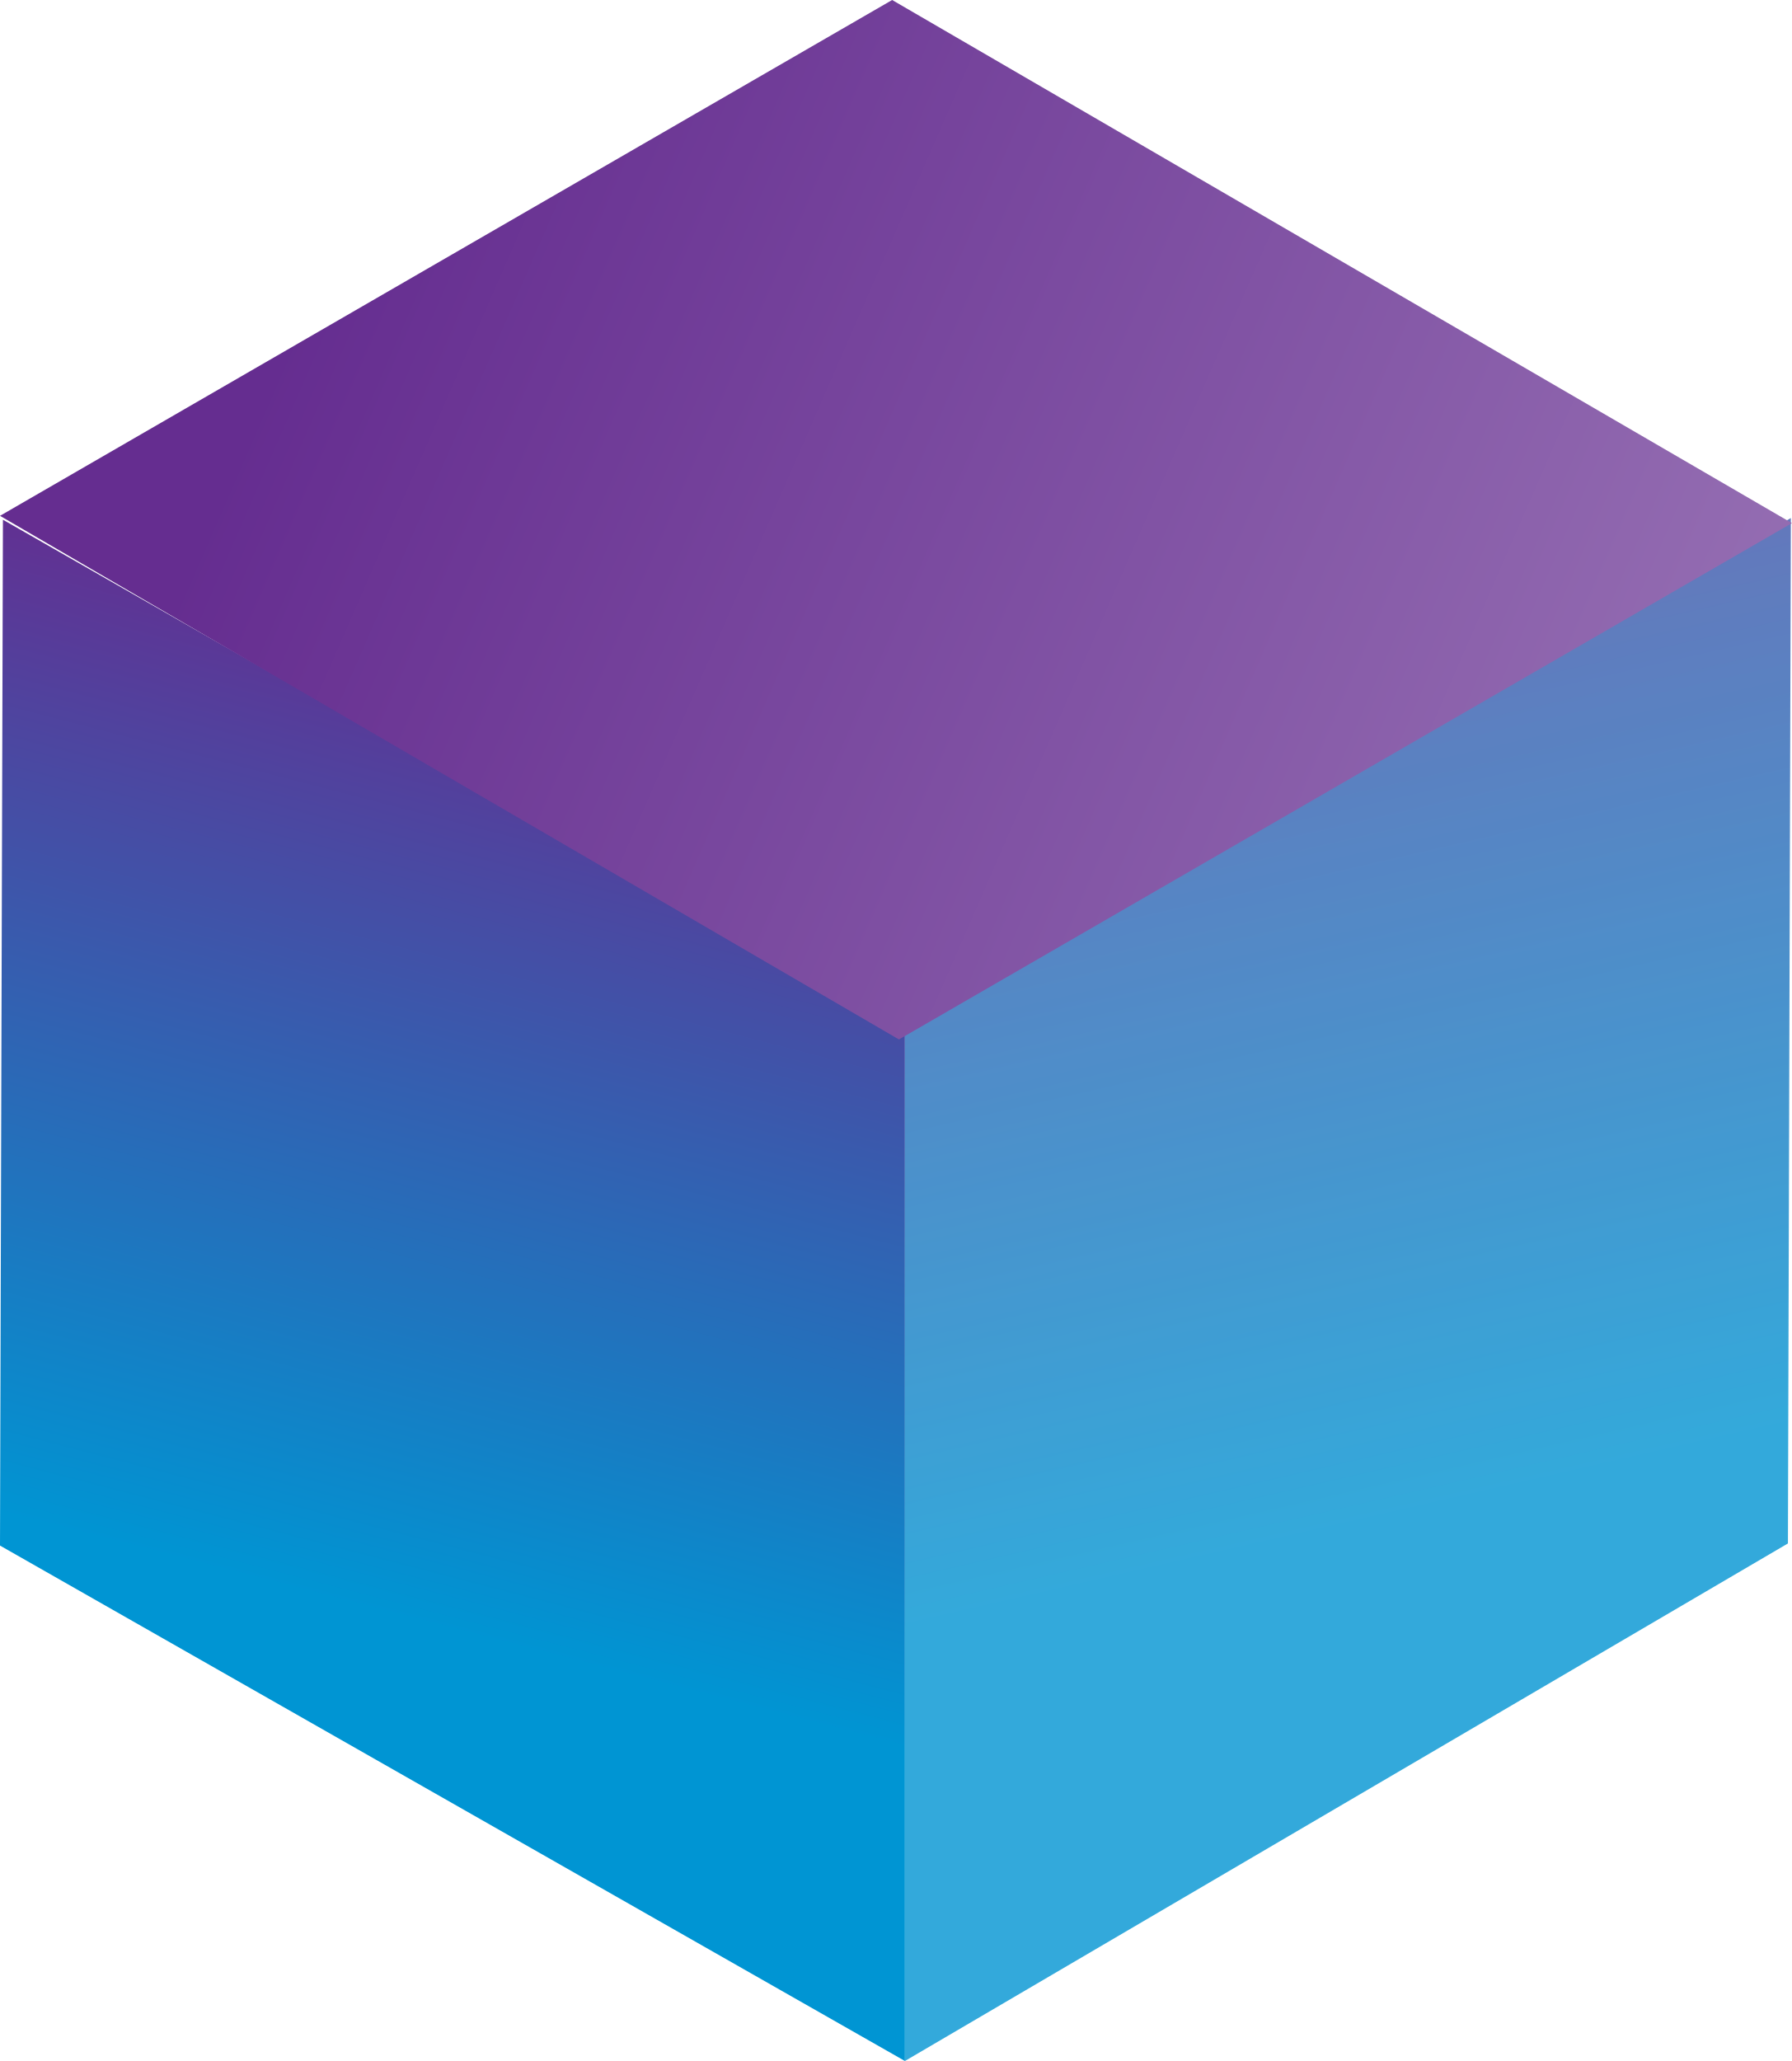
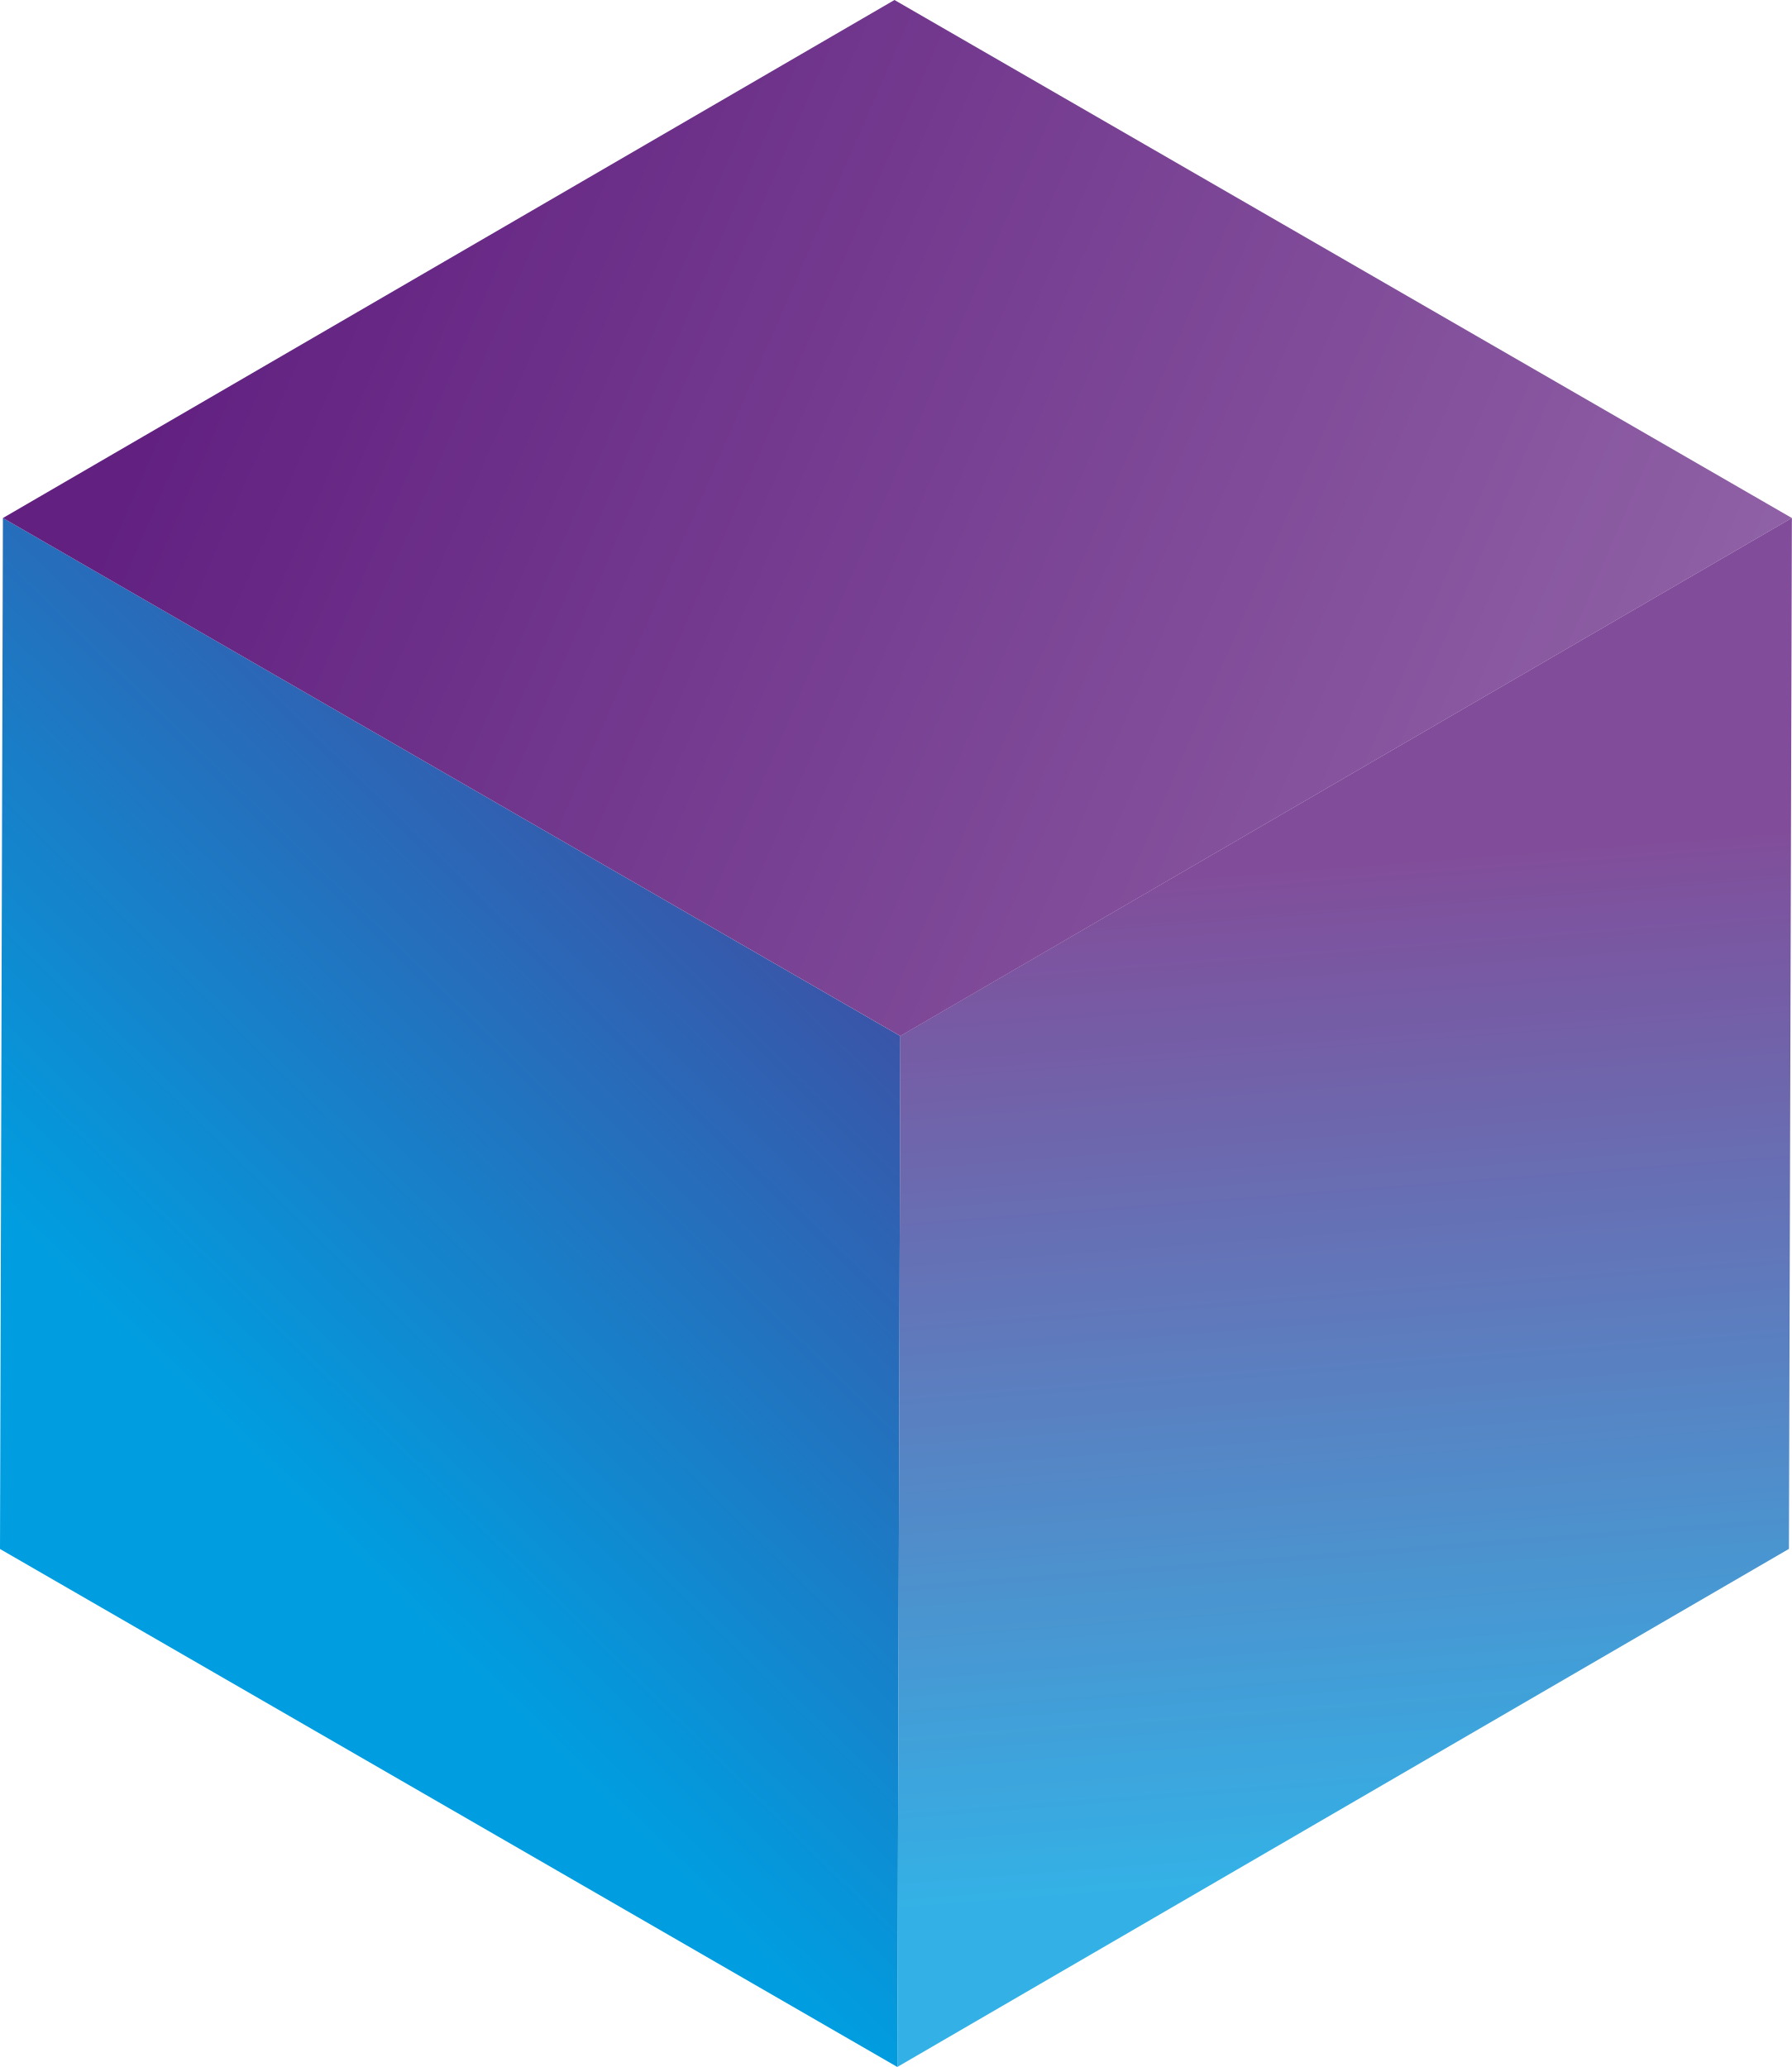
- <svg xmlns="http://www.w3.org/2000/svg" width="200px" height="230px" viewBox="0 0 200 230" version="1.1">
-   <defs>
-     <linearGradient x1="40.068%" y1="70.638%" x2="50%" y2="5.128%" id="linearGradient-1">
-       <stop stop-color="#0095D3" offset="0%" />
-       <stop stop-color="#652D90" offset="100%" />
+ <svg xmlns="http://www.w3.org/2000/svg" version="1.1" id="Layer_1" x="0px" y="0px" width="200px" height="230.75px" viewBox="0 0 200 230.75" enable-background="new 0 0 200 230.75" xml:space="preserve">
+   <g>
+     <linearGradient id="SVGID_1_" gradientUnits="userSpaceOnUse" x1="46.715" y1="727.079" x2="148.049" y2="623.746" gradientTransform="matrix(1 0 0 1 -16.7197 -562.1406)">
+       <stop offset="0" style="stop-color:#009EE0" />
+       <stop offset="1" style="stop-color:#622181" />
    </linearGradient>
-     <linearGradient x1="54.409%" y1="64.947%" x2="41.579%" y2="-32.408%" id="linearGradient-2">
-       <stop stop-color="#0094D2" offset="0%" />
-       <stop stop-color="#652D90" offset="100%" />
-     </linearGradient>
-     <linearGradient x1="13.835%" y1="40.898%" x2="288.799%" y2="110.102%" id="linearGradient-3">
-       <stop stop-color="#652D90" offset="0.05%" />
-       <stop stop-color="#FFFFFF" offset="100%" />
-     </linearGradient>
-   </defs>
-   <g id="DESIGN" stroke="none" stroke-width="1" fill="none" fill-rule="evenodd">
-     <g id="cube_themen" fill-rule="nonzero">
-       <polygon id="Shape" fill="url(#linearGradient-1)" points="101 115.52 101 230 0 172.48 0.327 58" />
-       <g id="Group" opacity="0.8" transform="translate(101, 57)" fill="url(#linearGradient-2)">
-         <g id="Shape">
-           <polygon points="98.879 0.812 98.553 115.243 -8.27680592e-13 173 -2.99916941e-12 58.246" />
-         </g>
+     <polygon fill="url(#SVGID_1_)" points="100.486,115.657 100.16,230.75 0,172.922 0.325,57.829  " />
+   </g>
+   <g opacity="0.8">
+     <g enable-background="new    ">
+       <g>
+         <linearGradient id="SVGID_2_" gradientUnits="userSpaceOnUse" x1="171.8" y1="771.409" x2="163.133" y2="658.743" gradientTransform="matrix(1 0 0 1 -16.7197 -562.1406)">
+           <stop offset="0" style="stop-color:#009EE0" />
+           <stop offset="0.999" style="stop-color:#622181" />
+         </linearGradient>
+         <polygon fill="url(#SVGID_2_)" points="200,57.817 199.674,172.909 100.162,230.741 100.487,115.646    " />
      </g>
-       <polygon id="Shape" fill="url(#linearGradient-3)" points="200 58.379 100.332 116 0 57.564 99.574 0" />
+     </g>
+   </g>
+   <g>
+     <g>
+       <linearGradient id="SVGID_3_" gradientUnits="userSpaceOnUse" x1="42.751" y1="587.844" x2="594.251" y2="826.844" gradientTransform="matrix(1 0 0 1 -16.7197 -562.1406)">
+         <stop offset="4.982462e-04" style="stop-color:#622181" />
+         <stop offset="0.999" style="stop-color:#FFFFFF" />
+       </linearGradient>
+       <polygon fill="url(#SVGID_3_)" points="199.998,57.828 100.486,115.657 0.325,57.829 99.836,0   " />
    </g>
  </g>
</svg>
